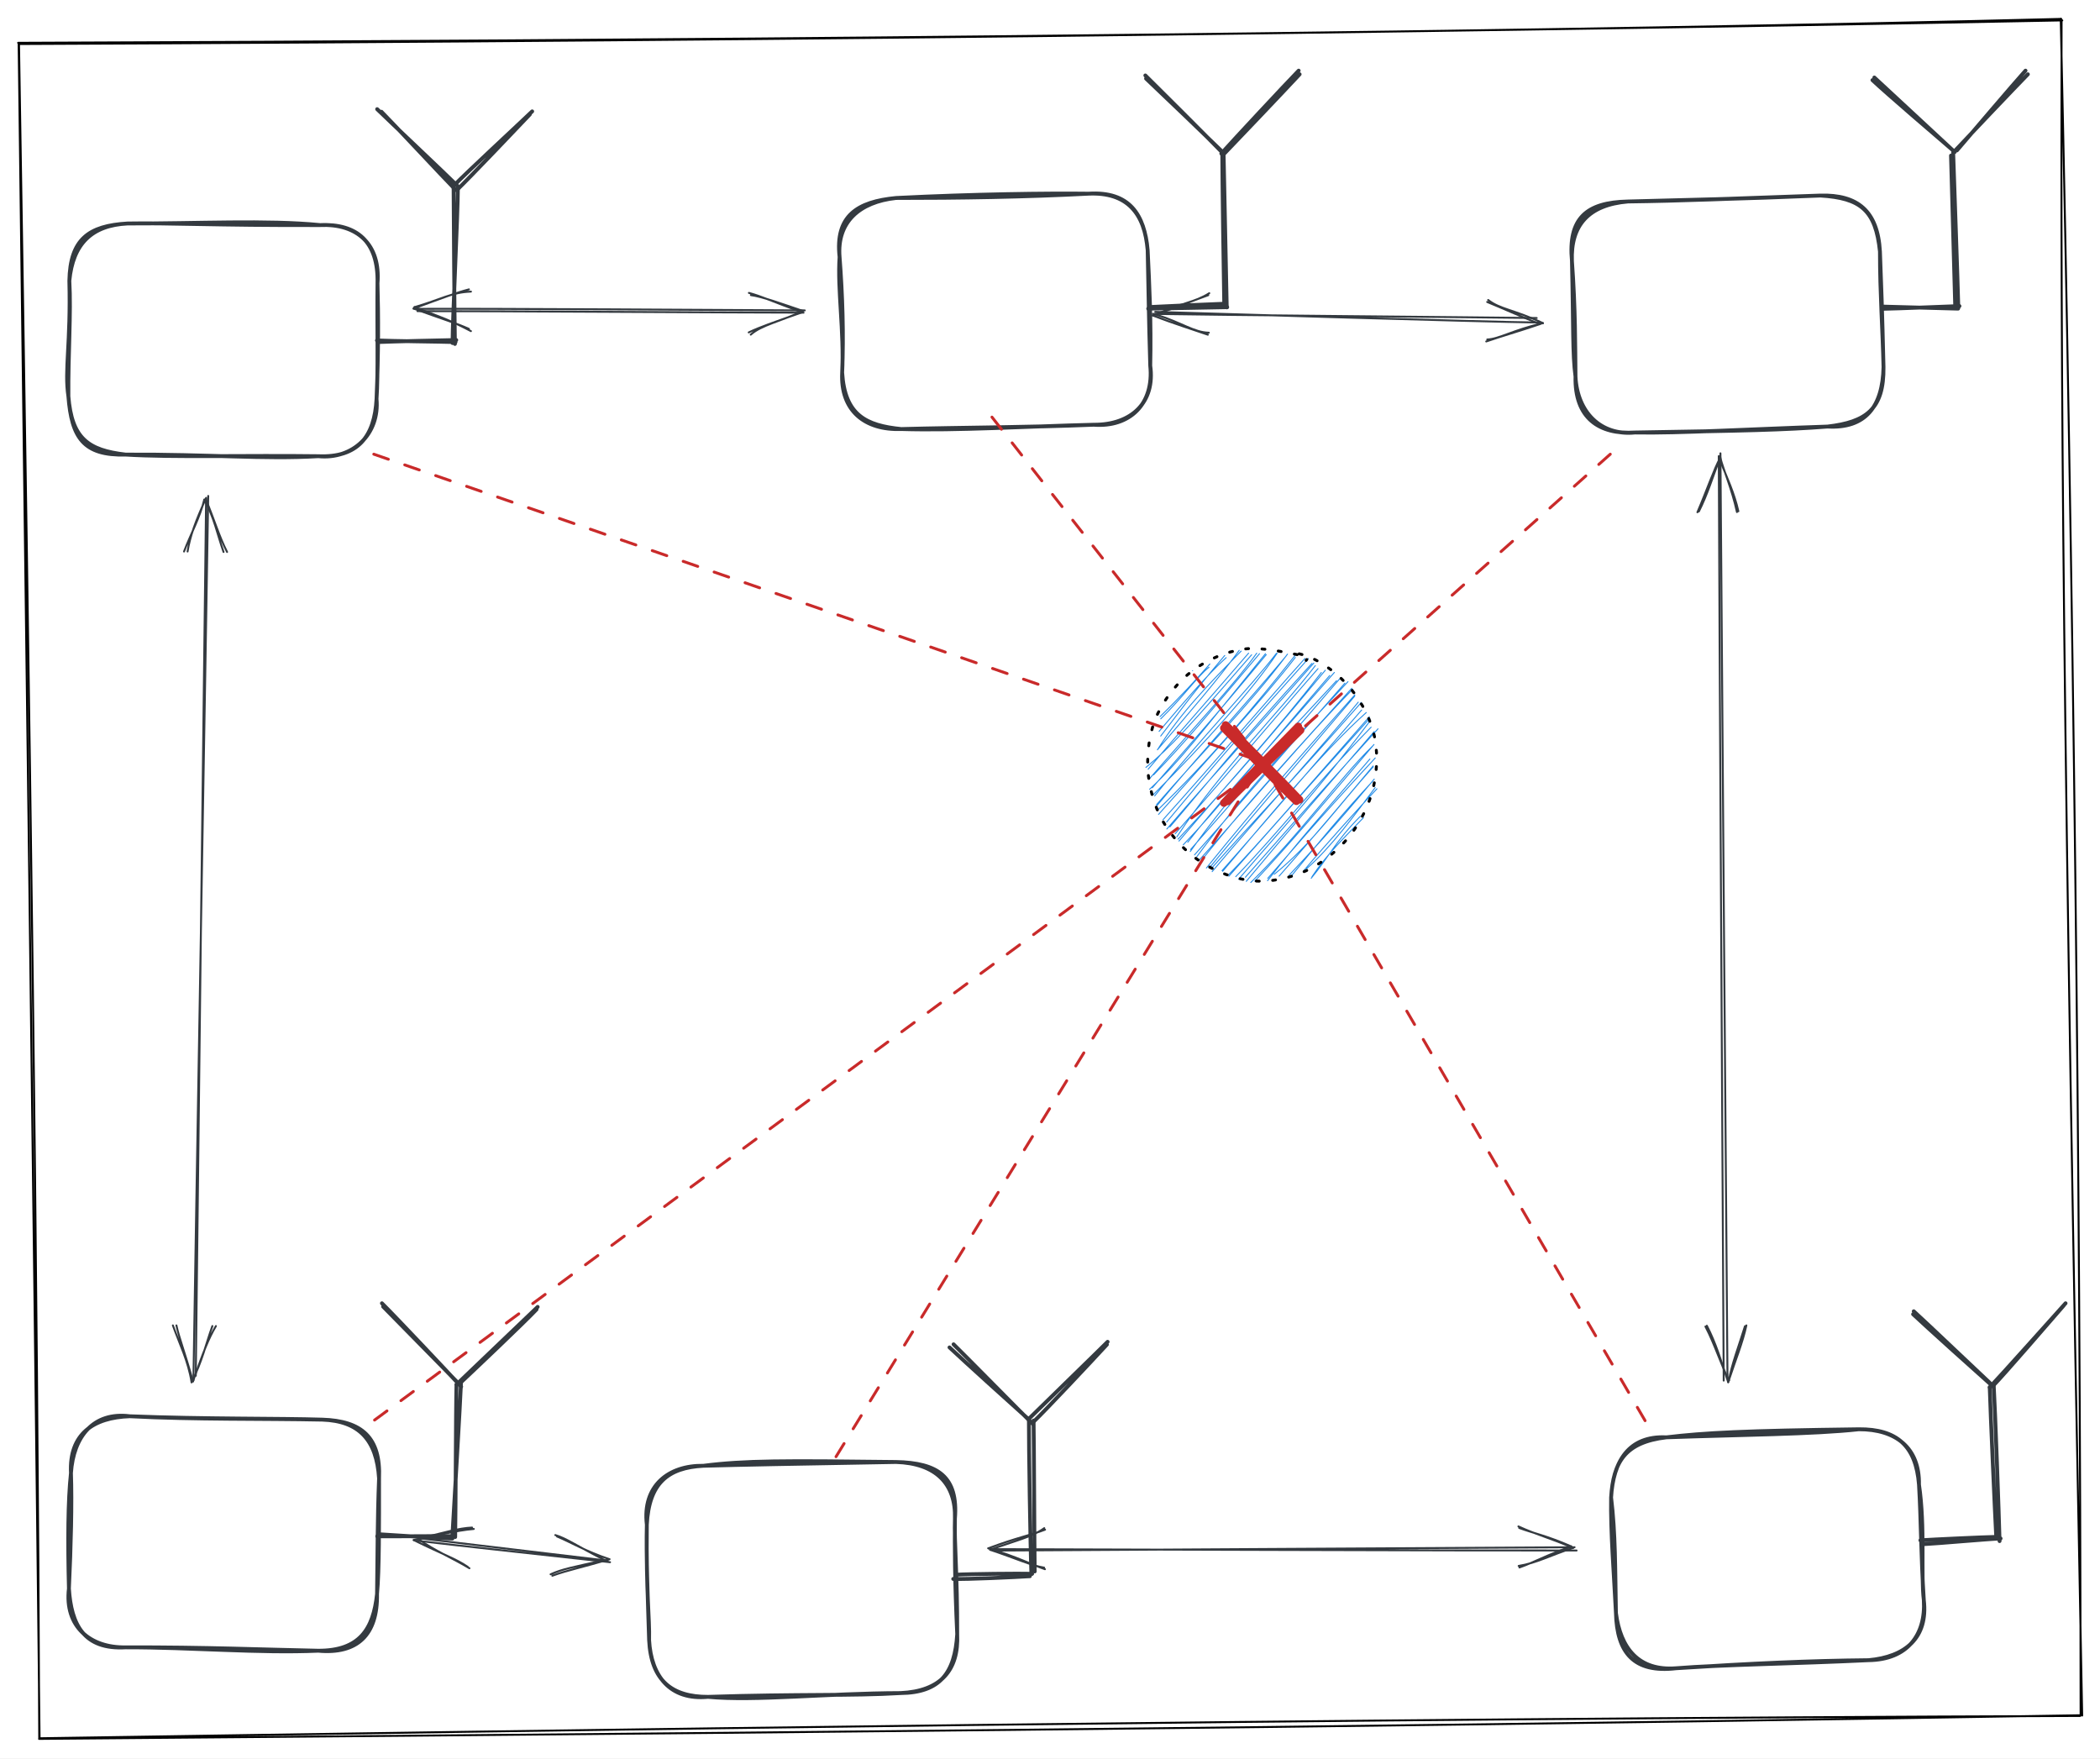
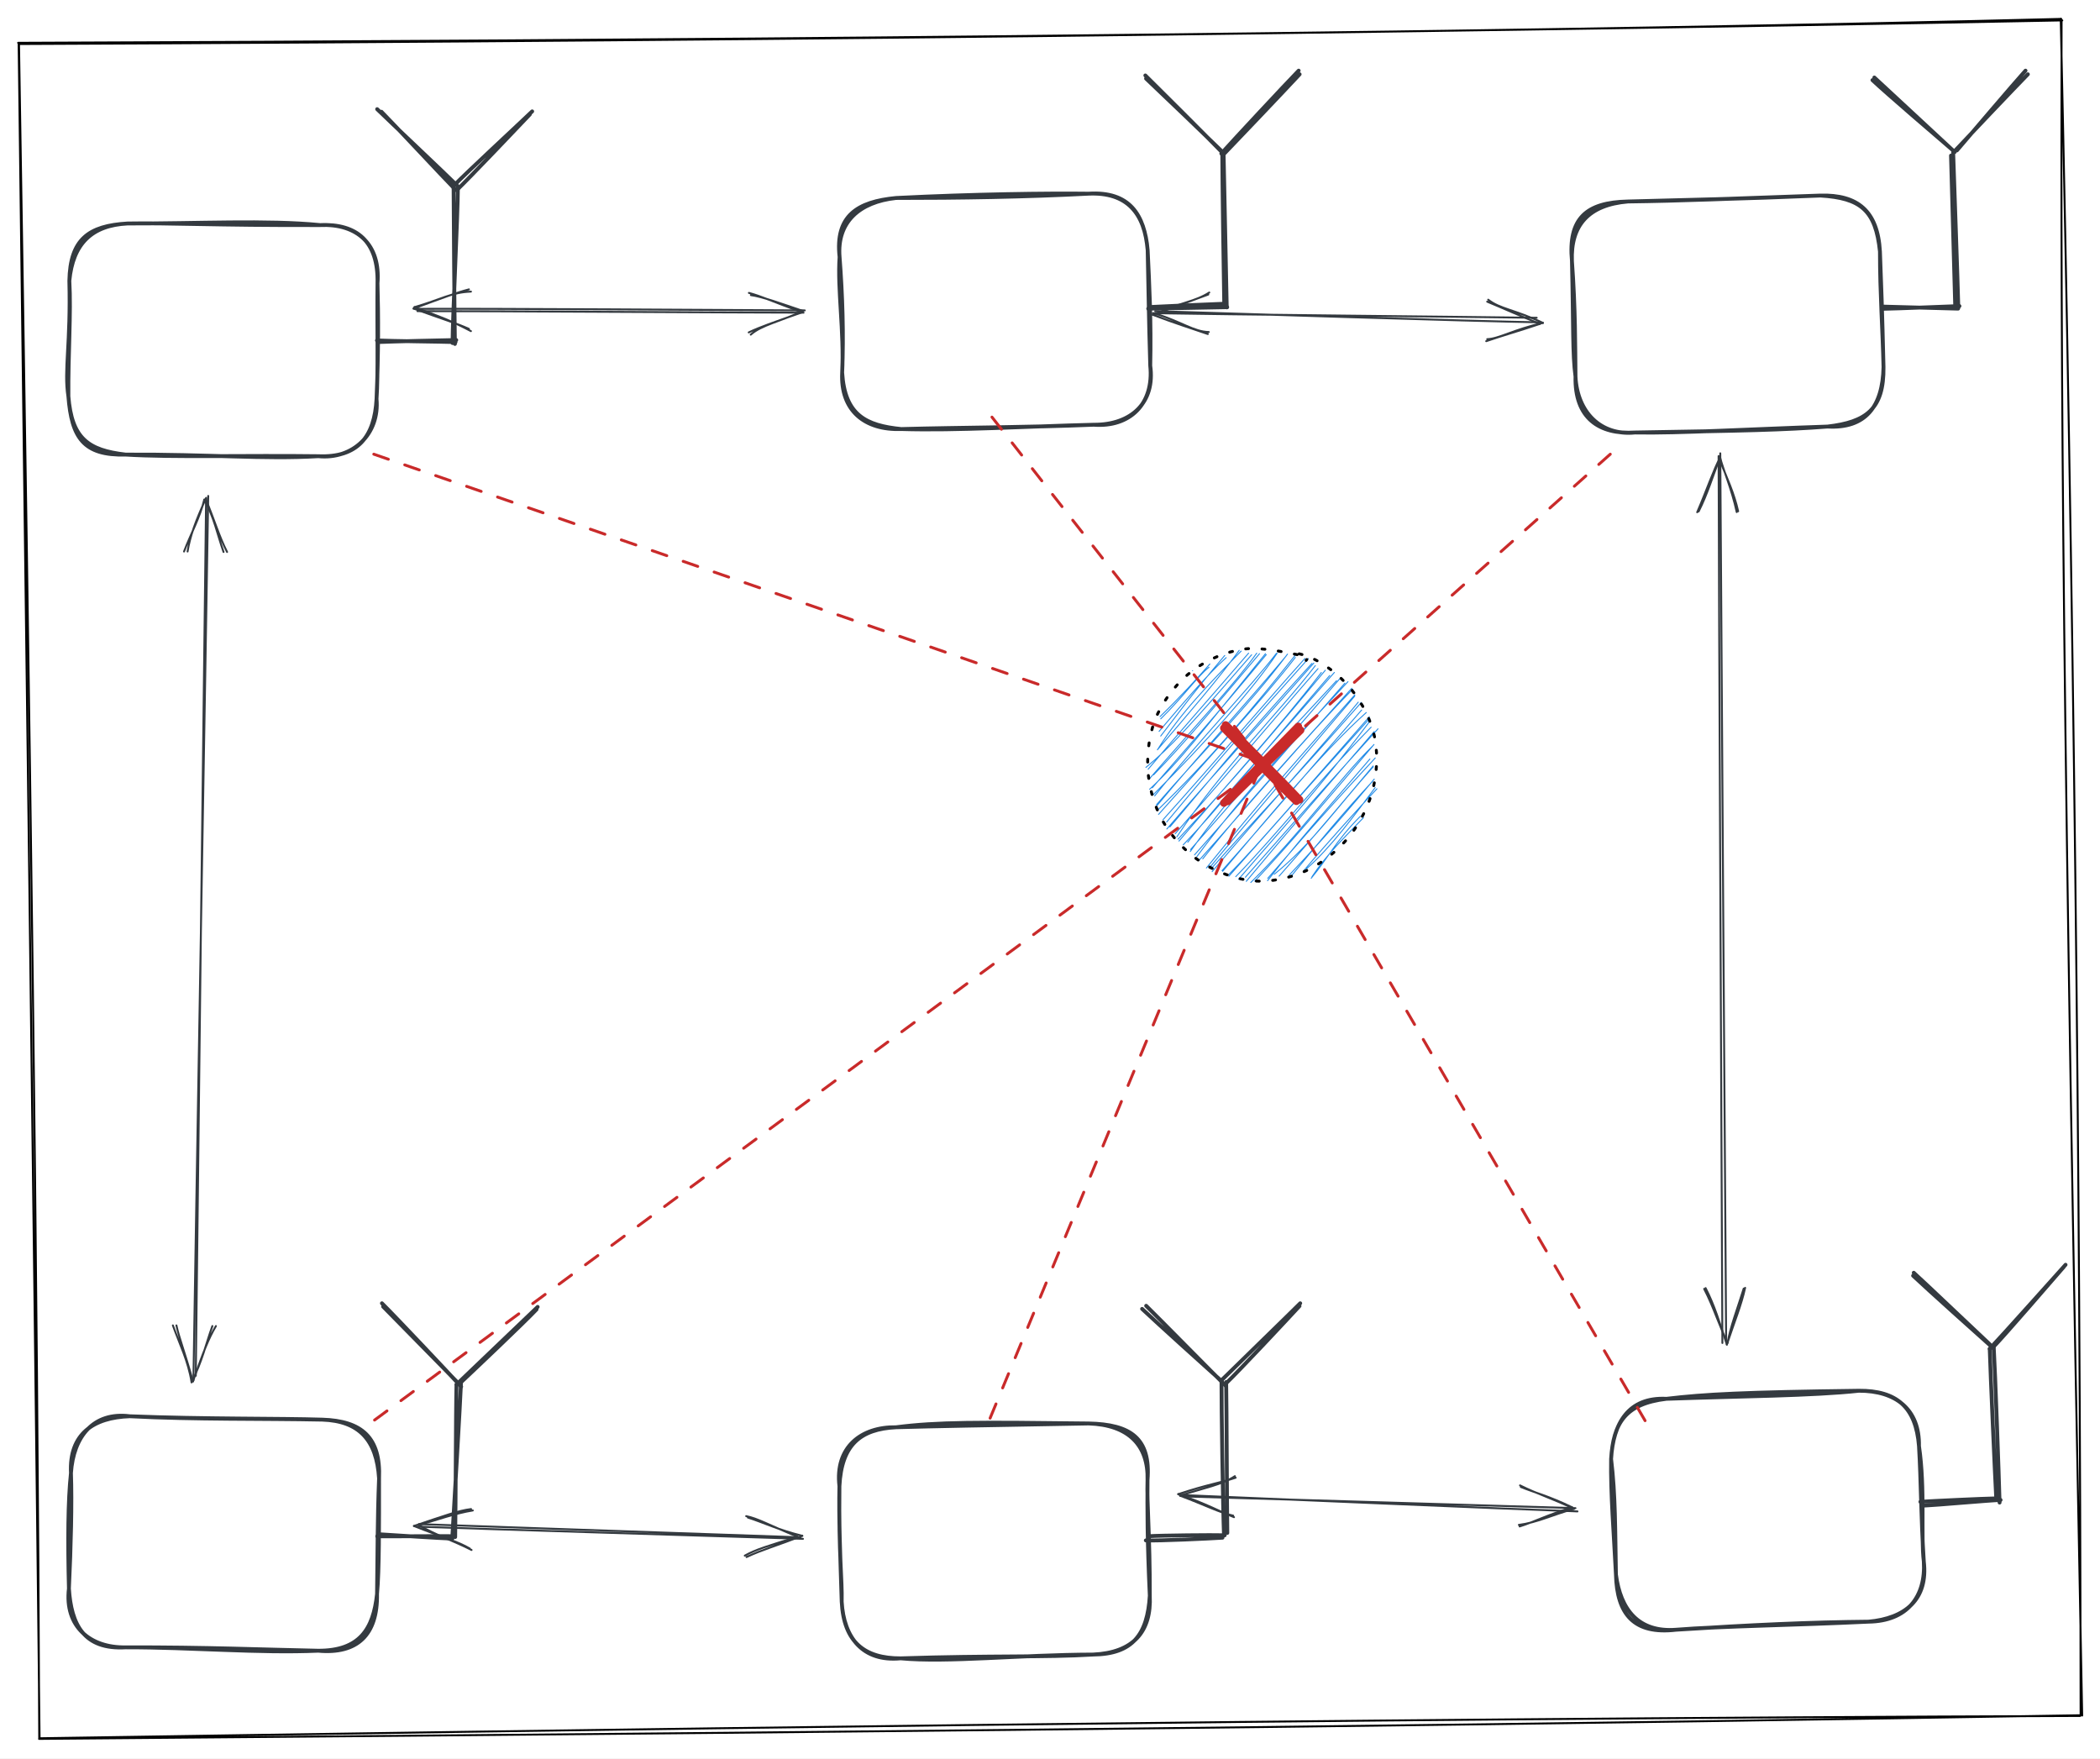
<svg xmlns="http://www.w3.org/2000/svg" version="1.1" viewBox="0 0 1090.364 912.968" width="1090.364" height="912.968">
  <defs>
    <style>
      @font-face {
        font-family: "Virgil";
        src: url("https://excalidraw.com/Virgil.woff2");
      }
      @font-face {
        font-family: "Cascadia";
        src: url("https://excalidraw.com/Cascadia.woff2");
      }
    </style>
  </defs>
  <rect x="0" y="0" width="1090.364" height="912.968" fill="#ffffff" />
  <g stroke-linecap="round" transform="translate(595.2598 336.6752) rotate(0 60 60)">
    <path d="M23.96 11.56 C23.96 11.56, 23.96 11.56, 23.96 11.56 M23.96 11.56 C23.96 11.56, 23.96 11.56, 23.96 11.56 M7.42 36.55 C18.73 25.55, 26.5 14.48, 32.47 9.77 M7.05 35.41 C17.38 25.4, 25.9 16.08, 32.92 8.08 M7.4 45.49 C15.61 35.13, 21.21 26.59, 40.66 3.65 M6.56 43.06 C18.58 29.01, 31.03 14.12, 41.4 4.78 M5.7 52.64 C17.88 33.17, 32.54 18.4, 49.18 1.38 M5.8 52.5 C21.99 33.74, 38.02 15.04, 48.16 0.98 M-0.28 61.77 C12.68 51.22, 22.87 39.83, 54.6 3.31 M0.88 62.72 C15.65 45.2, 32.51 26.26, 53.03 2.45 M3.73 65.64 C19.56 49.31, 32.44 33.81, 58.71 2.72 M1.47 67.75 C23.54 42.27, 45.64 18.72, 57.26 2.46 M1.64 73.12 C17.83 58.07, 27.78 44.5, 61.8 2.73 M3.04 72.36 C19.05 53.69, 34.65 36.59, 62.22 3.22 M4.27 76.58 C28.08 46.96, 54.63 19.36, 67.52 2.5 M3.65 75.83 C30.57 49.12, 55.59 20.8, 67.85 2.51 M5.2 81.15 C28.5 54.27, 52.97 29.99, 73.24 2.95 M5.27 81.84 C27.33 55.39, 51.4 29.11, 72.48 3.99 M5.73 84.01 C32.32 58.3, 56.19 30.19, 77.04 3.78 M6.28 86.17 C32.84 56.24, 59.79 27.26, 77.31 4.68 M10.51 90.13 C35.03 60.55, 57.3 35.11, 84.08 5.24 M8.59 88.95 C35.91 58.6, 62.85 26.75, 82.29 5.19 M10.6 93.73 C37.06 62.87, 65.93 31.6, 86.89 7.6 M12.18 92.68 C29.91 72.06, 47.29 49.93, 85.93 7.77 M15.77 97.85 C39.01 62.47, 68.36 34.07, 87.7 8.91 M14.91 96.21 C44.3 62.83, 73.6 27.99, 89.09 10.49 M16.87 100.02 C40.81 71.78, 66.99 43.35, 90.8 12.5 M16.38 99.03 C44.76 69.05, 70.42 38.32, 92.88 11.32 M21.45 100.6 C36.42 81.36, 53.23 63.19, 97.56 12.48 M19.11 101.95 C37.17 83.12, 52.53 63.62, 95.15 14.05 M22.75 105.44 C45.95 72.73, 72.01 45.54, 98.69 16.76 M22.92 104.4 C50.39 73.22, 77.99 41.88, 100.26 15.86 M26.11 108.18 C46.63 80.28, 72.15 51.97, 104.64 17.25 M24.96 107.19 C42.3 87.8, 59.49 67.59, 103.01 18.03 M29.23 109.26 C51.66 80.9, 79.66 50.7, 106.62 20.67 M27.35 109.97 C54.84 79.42, 82.11 46.67, 107.08 21.2 M32.52 114.13 C52.4 89.95, 72.7 66.53, 108.17 24.75 M31.14 113.99 C57.11 81.76, 83.5 51.78, 108.19 24.11 M33.46 114.53 C52.09 93.46, 72.47 72.38, 111.57 28.03 M34.11 115.88 C61.72 83.13, 91.54 50.75, 109.98 27.88 M39.57 115.72 C66.08 84.36, 92.41 52.7, 114.13 33.29 M39.24 115.36 C64 87.57, 88.74 58.19, 111.75 31.96 M42.78 118.27 C63.16 95.59, 82.18 73.73, 115.9 36.37 M42.61 117.55 C59.75 99.9, 76.12 80.42, 115.76 35.43 M46.37 118.5 C69.37 94.81, 87.98 70.15, 116.66 40.88 M47.8 119.88 C67.44 96.99, 88.72 74.11, 115.64 38.23 M51.37 118.79 C65.44 102.98, 79.73 86.31, 120.23 41.73 M51.83 120.92 C72.9 95.56, 95.36 69.72, 118.23 43.16 M54.18 121.52 C80.68 95.49, 100.51 67.12, 117.49 50.6 M56.25 120.83 C73.87 102.02, 91.95 80.76, 118.14 49.87 M62.88 120.6 C78.6 100.27, 92.31 85.13, 116.01 57.42 M62.97 119.37 C72.94 108.05, 85.54 92.71, 118.79 56.88 M66.34 117.27 C85.73 101.71, 99.02 82.35, 117.76 61.45 M68.88 118.22 C87.97 96.64, 105.68 75.37, 117.69 61.03 M75.13 118.26 C89.9 100.14, 102.48 85, 117.44 68.96 M74.2 117.6 C84.58 106.52, 95.81 94.65, 118.28 67.84 M83.18 114.34 C95.99 103.08, 108.28 86.3, 118.77 72.23 M81.69 115.37 C95.41 99.19, 110.45 82.68, 119.67 72.87 M85.54 119.33 C94.02 109.29, 98.14 100.06, 111.03 87.17 M85.95 118.53 C93.14 107.58, 102.2 98.71, 112.68 87.89" stroke="#228be6" stroke-width="0.5" fill="none" />
    <path d="M79.31 2.8 C88 4.63, 97.18 11.33, 103.6 18.09 C110.02 24.85, 115.45 34.39, 117.83 43.36 C120.21 52.32, 119.97 62.82, 117.88 71.87 C115.79 80.92, 111.13 90.38, 105.29 97.64 C99.45 104.9, 91.16 111.61, 82.84 115.45 C74.52 119.28, 64.5 121.46, 55.37 120.67 C46.24 119.88, 35.88 115.87, 28.07 110.71 C20.26 105.55, 13.08 97.73, 8.52 89.71 C3.96 81.69, 1.21 71.8, 0.72 62.59 C0.23 53.37, 1.7 42.93, 5.59 34.41 C9.48 25.89, 16.51 17.15, 24.04 11.47 C31.57 5.79, 41.37 1.61, 50.78 0.31 C60.18 -0.99, 75.12 2.68, 80.48 3.66 C85.84 4.64, 83.26 5.37, 82.92 6.2" stroke="#000000" stroke-width="1.5" fill="none" stroke-dasharray="1.5 7" />
  </g>
-   <g stroke-linecap="round" transform="translate(837.6995 744.1287) rotate(357.6027 80 60)">
+   <g stroke-linecap="round" transform="translate(837.6995 724.1287) rotate(357.6027 80 60)">
    <path d="M30 0 M30 0 C50.17 -1.54, 70.21 -1.73, 130 0 M30 0 C68.34 0.24, 106.57 1.61, 130 0 M130 0 C149.62 0.65, 159.29 9.79, 160 30 M130 0 C149.23 0.73, 161.19 11.02, 160 30 M160 30 C162.35 52.28, 158.92 76.87, 160 90 M160 30 C160.32 48.89, 159.47 65.96, 160 90 M160 90 C161.49 109.8, 149.03 119.12, 130 120 M160 90 C160.37 108.19, 150.09 120.59, 130 120 M130 120 C99.49 119.01, 69.4 119.12, 30 120 M130 120 C92.79 120.25, 53.33 119.1, 30 120 M30 120 C10.51 120.71, 1.58 108.43, 0 90 M30 120 C8.01 121.66, -0.36 110.74, 0 90 M0 90 C0.54 67.27, 1.5 48.63, 0 30 M0 90 C-0.17 69.4, -1.05 47.7, 0 30 M0 30 C1.85 11.51, 10.29 -1.81, 30 0 M0 30 C1.92 11.72, 8.3 1.65, 30 0" stroke="#343a40" stroke-width="2" fill="none" />
  </g>
  <g stroke-linecap="round">
-     <g transform="translate(997.6061 799.9313) rotate(357.6027 20.3509 -0.1332738)">
+     <g transform="translate(997.6061 779.9313) rotate(357.6027 20.3509 -0.1332738)">
      <path d="M-0.47 -1.06 C5.86 -1.21, 32.07 -1.35, 38.99 -1.18 M1.49 0.99 C8.09 0.97, 34.61 -0.31, 41.17 -0.26" stroke="#343a40" stroke-width="2" fill="none" />
    </g>
  </g>
  <g stroke-linecap="round">
-     <g transform="translate(1035.933 799.1497) rotate(357.6027 -0.1339822 -39.72742)">
+     <g transform="translate(1035.933 779.1497) rotate(357.6027 -0.1339822 -39.72742)">
      <path d="M-1.06 -1.01 C-1.21 -14.09, -1.35 -65.64, -1.18 -78.95 M0.58 1.07 C0.8 -12.29, 1.15 -67.01, 0.92 -80.52" stroke="#343a40" stroke-width="2" fill="none" />
    </g>
  </g>
  <g stroke-linecap="round">
-     <g transform="translate(1033.445 720.0057) rotate(357.6027 -19.34692 -19.60326)">
+     <g transform="translate(1033.445 700.0057) rotate(357.6027 -19.34692 -19.60326)">
      <path d="M-1.01 -1.18 C-7.43 -7.67, -32.31 -33.47, -38.95 -40.02 M0.66 0.82 C-5.78 -5.38, -32.84 -31.8, -39.35 -38.5" stroke="#343a40" stroke-width="2" fill="none" />
    </g>
  </g>
  <g stroke-linecap="round">
-     <g transform="translate(1033.398 718.3853) rotate(357.6027 19.39877 -19.90981)">
+     <g transform="translate(1033.398 698.3853) rotate(357.6027 19.39877 -19.90981)">
      <path d="M-1.18 1.05 C5.66 -5.59, 33.19 -33.93, 39.98 -40.87 M0.4 0.55 C7.18 -5.87, 32.66 -33.1, 39.01 -39.79" stroke="#343a40" stroke-width="2" fill="none" />
    </g>
  </g>
-   <g stroke-linecap="round" transform="translate(336.4244 760.0506) rotate(358.873 80 60)">
+   <g stroke-linecap="round" transform="translate(436.4244 740.0506) rotate(358.873 80 60)">
    <path d="M30 0 M30 0 C51.52 -2.32, 72.32 -1.84, 130 0 M30 0 C51.37 -0.16, 71.98 -0.14, 130 0 M130 0 C150.63 1.04, 160.89 11.93, 160 30 M130 0 C151.78 0.87, 162.17 8.25, 160 30 M160 30 C159.33 42.25, 160.7 58, 160 90 M160 30 C159.58 45.14, 159.24 61.41, 160 90 M160 90 C158.42 110.08, 150.51 120.23, 130 120 M160 90 C160.54 108.77, 150.76 119.48, 130 120 M130 120 C91.39 119.35, 54.46 122.77, 30 120 M130 120 C104.62 121.04, 77.74 119.39, 30 120 M30 120 C11.44 119.69, 0.64 111.18, 0 90 M30 120 C10.24 121.5, 0.69 108.65, 0 90 M0 90 C-0.26 65.87, -0.71 46.11, 0 30 M0 90 C0.53 77.98, -1.13 66.5, 0 30 M0 30 C1.5 8.52, 11.43 0.59, 30 0 M0 30 C-2 9.81, 11.77 -0.65, 30 0" stroke="#343a40" stroke-width="2" fill="none" />
  </g>
  <g stroke-linecap="round">
-     <g transform="translate(496.4095 818.1032) rotate(358.873 19.01372 0.2125882)">
+     <g transform="translate(596.4095 798.1032) rotate(358.873 19.01372 0.2125882)">
      <path d="M-0.02 -0.87 C6.76 -1.14, 33.03 -0.9, 39.52 -0.58 M-1.5 1.29 C5.19 1.69, 31.2 0.99, 38.33 0.66" stroke="#343a40" stroke-width="2" fill="none" />
    </g>
  </g>
  <g stroke-linecap="round">
-     <g transform="translate(535.5992 817.6901) rotate(358.873 0.4218905 -40.77552)">
+     <g transform="translate(635.5992 797.6901) rotate(358.873 0.4218905 -40.77552)">
      <path d="M-0.87 -0.48 C-1.14 -13.98, -0.9 -67.78, -0.58 -81.07 M0.88 -1.77 C0.92 -15.17, 1.83 -67.22, 1.83 -80.1" stroke="#343a40" stroke-width="2" fill="none" />
    </g>
  </g>
  <g stroke-linecap="round">
-     <g transform="translate(534.4504 738.0991) rotate(358.873 -19.80008 -19.38201)">
+     <g transform="translate(634.4504 718.0991) rotate(358.873 -19.80008 -19.38201)">
      <path d="M-0.48 -0.58 C-7.32 -6.92, -34.45 -32.43, -41.07 -38.93 M1.47 1.73 C-5.01 -4.85, -31.83 -33.25, -38.93 -40.5" stroke="#343a40" stroke-width="2" fill="none" />
    </g>
  </g>
  <g stroke-linecap="round">
-     <g transform="translate(534.4379 737.3116) rotate(358.873 20.24398 -19.6278)">
+     <g transform="translate(634.4379 717.3116) rotate(358.873 20.24398 -19.6278)">
      <path d="M-0.58 -1.07 C6.41 -7.7, 34.24 -33.67, 41.07 -40.23 M1.32 0.98 C8.32 -5.42, 34.26 -32.1, 40.68 -38.81" stroke="#343a40" stroke-width="2" fill="none" />
    </g>
  </g>
  <g stroke-linecap="round" transform="translate(817.0711 103.045) rotate(358.2338 80 60)">
    <path d="M30 0 M30 0 C57.81 0.51, 82.71 0.19, 130 0 M30 0 C59.46 0.13, 88.84 0.46, 130 0 M130 0 C150.76 1.89, 158.48 8.45, 160 30 M130 0 C149.17 0.09, 159.48 8.73, 160 30 M160 30 C159.32 52.23, 160.18 70.51, 160 90 M160 30 C160.14 45.61, 160.21 60.95, 160 90 M160 90 C158.93 110.66, 149.55 121.74, 130 120 M160 90 C159.61 111.87, 150.09 118.31, 130 120 M130 120 C90.54 120.08, 52.46 121.15, 30 120 M130 120 C107.68 121.04, 86.26 120.83, 30 120 M30 120 C11.3 120.6, -1.18 111.56, 0 90 M30 120 C12 121.28, 0.3 108.34, 0 90 M0 90 C0.3 74.41, 1.06 55.41, 0 30 M0 90 C-1.24 78.16, -0.21 64.01, 0 30 M0 30 C-0.16 11.54, 9.44 1.1, 30 0 M0 30 C-1.39 7.77, 8.3 -0.2, 30 0" stroke="#343a40" stroke-width="2" fill="none" />
  </g>
  <g stroke-linecap="round">
    <g transform="translate(977.0157 159.9545) rotate(358.2338 20.27744 -0.2528039)">
      <path d="M1.07 -0.23 C7.89 -0.12, 33.92 -0.4, 40.39 -0.42 M0.17 -1.4 C6.92 -1.03, 33.16 0.54, 39.64 0.89" stroke="#343a40" stroke-width="2" fill="none" />
    </g>
  </g>
  <g stroke-linecap="round">
    <g transform="translate(1015.786 159.3965) rotate(358.2338 -1.008802 -39.86992)">
      <path d="M-0.23 0.39 C-0.12 -13.14, -0.4 -66.79, -0.42 -80.13 M-1.81 -0.45 C-1.8 -13.28, -1.67 -65.11, -1.59 -78.66" stroke="#343a40" stroke-width="2" fill="none" />
    </g>
  </g>
  <g stroke-linecap="round">
    <g transform="translate(1013.929 80.02224) rotate(358.2338 -20.37737 -20.41152)">
      <path d="M0.39 -0.42 C-6.48 -7.12, -33.46 -33.91, -40.13 -40.4 M-0.87 -1.69 C-8 -8.2, -34.59 -32.46, -41.14 -39.07" stroke="#343a40" stroke-width="2" fill="none" />
    </g>
  </g>
  <g stroke-linecap="round">
    <g transform="translate(1013.897 78.79064) rotate(358.2338 19.58848 -20.83576)">
      <path d="M-0.42 -0.13 C6.22 -6.8, 32.76 -33.06, 39.6 -39.62 M1.56 -1.24 C8.02 -8.31, 32 -34.83, 38.44 -41.54" stroke="#343a40" stroke-width="2" fill="none" />
    </g>
  </g>
  <g stroke-linecap="round" transform="translate(436.5804 101.6586) rotate(358.7198 80 60)">
    <path d="M30 0 M30 0 C62.56 0.74, 97.5 0.99, 130 0 M30 0 C70.6 -1.14, 108.54 -0.74, 130 0 M130 0 C150.08 -0.45, 158.89 10.91, 160 30 M130 0 C151.48 -0.91, 158.77 11.71, 160 30 M160 30 C160.03 45.81, 159.79 65.29, 160 90 M160 30 C160.47 48.47, 161.01 67.23, 160 90 M160 90 C161.62 110.08, 148.53 121.83, 130 120 M160 90 C162.25 109.02, 149.61 120.58, 130 120 M130 120 C94.71 120.66, 62.58 119.86, 30 120 M130 120 C94.38 120.06, 58.94 121.52, 30 120 M30 120 C11.11 120.26, -1.44 109.81, 0 90 M30 120 C11.7 117.76, 0.86 112.13, 0 90 M0 90 C1.58 68.98, -1.56 46.4, 0 30 M0 90 C1.29 69.94, 1.07 49.85, 0 30 M0 30 C-1.94 8.52, 9.82 1.47, 30 0 M0 30 C-1.08 11.93, 10.84 1.64, 30 0" stroke="#343a40" stroke-width="2" fill="none" />
  </g>
  <g stroke-linecap="round">
    <g transform="translate(596.5467 159.4221) rotate(358.7198 20.11143 -0.3879795)">
      <path d="M-0.4 0.38 C6.44 0.49, 33.7 0.44, 40.62 0.53 M1.59 -0.47 C8.37 -0.7, 33.43 -1.23, 40 -1.31" stroke="#343a40" stroke-width="2" fill="none" />
    </g>
  </g>
  <g stroke-linecap="round">
    <g transform="translate(635.6598 158.9915) rotate(358.7198 -0.1737181 -39.86618)">
      <path d="M0.38 0.62 C0.49 -12.45, 0.44 -65.48, 0.53 -78.84 M-0.88 -0.1 C-0.87 -13.44, -0.39 -66.76, -0.13 -80.36" stroke="#343a40" stroke-width="2" fill="none" />
    </g>
  </g>
  <g stroke-linecap="round">
    <g transform="translate(634.3192 79.43336) rotate(358.7198 -19.27892 -20.08588)">
      <path d="M0.62 0.53 C-5.78 -6.04, -32.15 -32.5, -38.84 -39.07 M-0.51 -0.23 C-6.94 -7.16, -32.59 -33.97, -39.18 -40.71" stroke="#343a40" stroke-width="2" fill="none" />
    </g>
  </g>
  <g stroke-linecap="round">
    <g transform="translate(634.3082 78.55265) rotate(358.7198 20.14184 -20.1348)">
      <path d="M0.53 1.16 C7.29 -5.54, 34.16 -32.53, 40.93 -39.54 M-0.65 0.72 C6 -6.39, 33.54 -34.63, 40.47 -41.43" stroke="#343a40" stroke-width="2" fill="none" />
    </g>
  </g>
  <g stroke-linecap="round" transform="translate(35.75634 116.447) rotate(0.4767686 80 60)">
    <path d="M30 0 M30 0 C66.74 -0.21, 102.26 -2.49, 130 0 M30 0 C52.03 -0.59, 74.97 0.6, 130 0 M130 0 C149.21 -1.07, 161.49 9.8, 160 30 M130 0 C148.88 -1.01, 160.37 8.19, 160 30 M160 30 C160.62 47.17, 160.81 66.02, 160 90 M160 30 C159.94 52.48, 160.81 77.4, 160 90 M160 90 C159.15 109.66, 150.51 120.71, 130 120 M160 90 C161.82 108.2, 148.01 121.66, 130 120 M130 120 C101.75 121.9, 73.69 119.42, 30 120 M130 120 C92.32 119.83, 54.29 121.29, 30 120 M30 120 C8.05 120.75, 1.85 111.51, 0 90 M30 120 C10.33 117.92, 1.92 111.72, 0 90 M0 90 C-2.17 76.26, 1.11 62.29, 0 30 M0 90 C-0.38 68.6, 1.1 46.91, 0 30 M0 30 C1.67 10.73, 11.42 1.07, 30 0 M0 30 C0.24 8.41, 9.7 1.35, 30 0" stroke="#343a40" stroke-width="2" fill="none" />
  </g>
  <g stroke-linecap="round">
    <g transform="translate(195.7548 177.2837) rotate(0.4767686 20.54486 -0.2285078)">
      <path d="M0.93 0.46 C7.7 0.11, 34.77 -0.76, 41.13 -0.91 M-0.04 -0.35 C6.62 -0.06, 33.86 -0.02, 40.78 0.15" stroke="#343a40" stroke-width="2" fill="none" />
    </g>
  </g>
  <g stroke-linecap="round">
    <g transform="translate(236.0842 177.4486) rotate(0.4767686 0.2044889 -39.89881)">
      <path d="M0.46 1.13 C0.11 -12.51, -0.76 -67.42, -0.91 -80.93 M-0.77 0.68 C-0.84 -12.92, 1.43 -66.66, 1.32 -79.88" stroke="#343a40" stroke-width="2" fill="none" />
    </g>
  </g>
  <g stroke-linecap="round">
    <g transform="translate(236.5817 97.28342) rotate(0.4767686 -19.89881 -19.60523)">
      <path d="M1.13 -0.91 C-5.85 -7.73, -34.08 -33.87, -40.93 -40.43 M0.27 1.22 C-6.42 -5.46, -31.88 -32.4, -38.7 -39.12" stroke="#343a40" stroke-width="2" fill="none" />
    </g>
  </g>
  <g stroke-linecap="round">
    <g transform="translate(236.5784 97.60981) rotate(0.4767686 19.32699 -19.37635)">
      <path d="M-0.91 -0.93 C5.61 -7.78, 32.79 -33.33, 39.57 -39.95 M0.81 1.2 C7.09 -4.93, 32.05 -31.57, 38.39 -38.39" stroke="#343a40" stroke-width="2" fill="none" />
    </g>
  </g>
  <g stroke-linecap="round" transform="translate(36.30157 736.2002) rotate(1.006617 80 60)">
    <path d="M30 0 M30 0 C68.7 0.86, 108.4 -0.33, 130 0 M30 0 C64.03 1.14, 99.03 -0.09, 130 0 M130 0 C149.12 0.32, 158.42 10.08, 160 30 M130 0 C150.59 0.27, 160.54 8.77, 160 30 M160 30 C159.52 51.61, 159.94 68.5, 160 90 M160 30 C160.42 53.73, 160.94 77.74, 160 90 M160 90 C158.43 108.27, 151.44 119.69, 130 120 M160 90 C160.74 111.36, 150.24 121.5, 130 120 M130 120 C98.73 121.89, 64.24 119.34, 30 120 M130 120 C101.31 119.95, 72.62 119.17, 30 120 M30 120 C8.19 121.67, 1.5 108.52, 0 90 M30 120 C11.65 120.68, -2 109.81, 0 90 M0 90 C-1.04 65.44, -1.31 44.57, 0 30 M0 90 C0.65 68.32, 0.82 45.31, 0 30 M0 30 C-1.38 9.74, 11.17 0.95, 30 0 M0 30 C0.93 11.13, 11.04 -2.06, 30 0" stroke="#343a40" stroke-width="2" fill="none" />
  </g>
  <g stroke-linecap="round">
    <g transform="translate(196.2901 797.9508) rotate(1.006617 19.64756 -0.2220958)">
      <path d="M-0.43 0.05 C6.34 0.09, 32.9 -0.78, 39.73 -0.66 M1.54 -0.97 C8.21 -0.7, 32.22 0.56, 38.64 0.53" stroke="#343a40" stroke-width="2" fill="none" />
    </g>
  </g>
  <g stroke-linecap="round">
    <g transform="translate(236.9994 798.3174) rotate(1.006617 0.1584015 -40.779)">
      <path d="M0.05 -0.27 C0.09 -13.44, -0.78 -66.08, -0.66 -79.45 M-1.38 -1.46 C-0.86 -14.95, 1.4 -68.3, 1.7 -81.29" stroke="#343a40" stroke-width="2" fill="none" />
    </g>
  </g>
  <g stroke-linecap="round">
    <g transform="translate(238.037 717.9871) rotate(1.006617 -19.16243 -19.67216)">
      <path d="M-0.27 -0.66 C-6.77 -7.21, -32.75 -32.57, -39.45 -39.23 M1.79 1.6 C-4.79 -5.29, -32.9 -34.07, -40.11 -40.95" stroke="#343a40" stroke-width="2" fill="none" />
    </g>
  </g>
  <g stroke-linecap="round">
    <g transform="translate(238.0361 718.6761) rotate(1.006617 20.05372 -19.96375)">
      <path d="M-0.66 0.55 C6.12 -6.15, 34.1 -33.87, 40.77 -40.48 M1.19 -0.21 C7.88 -6.72, 34.05 -32.39, 40.23 -39.19" stroke="#343a40" stroke-width="2" fill="none" />
    </g>
  </g>
  <g stroke-linecap="round">
    <g transform="translate(318.321 60.07159) rotate(89.32596 -1.623882 101.2779)">
      <path d="M0.55 0.77 C0.16 34.42, -2.3 167.73, -2.6 201.23 M-0.62 0.13 C-1.19 33.98, -3.65 168.61, -3.8 202.43" stroke="#343a40" stroke-width="1" fill="none" />
    </g>
    <g transform="translate(318.321 60.07159) rotate(89.32596 -1.623882 101.2779)">
      <path d="M11.64 28.33 C6.72 22.79, 4.86 12.47, -0.33 1.09 M10.47 29.36 C7.64 23.21, 5.78 17.48, 0.38 1.58" stroke="#343a40" stroke-width="1" fill="none" />
    </g>
    <g transform="translate(318.321 60.07159) rotate(89.32596 -1.623882 101.2779)">
      <path d="M-8.88 28 C-8.11 22.46, -4.27 12.22, -0.33 1.09 M-10.05 29.03 C-8.34 22.9, -5.67 17.24, 0.38 1.58" stroke="#343a40" stroke-width="1" fill="none" />
    </g>
    <g transform="translate(318.321 60.07159) rotate(89.32596 -1.623882 101.2779)">
      <path d="M-12.42 173.32 C-12.18 183.41, -8.57 188.8, -4.68 202.75 M-13.59 174.34 C-12.04 180.68, -9.54 187.48, -3.97 203.24" stroke="#343a40" stroke-width="1" fill="none" />
    </g>
    <g transform="translate(318.321 60.07159) rotate(89.32596 -1.623882 101.2779)">
      <path d="M8.1 173.57 C2.65 183.69, 0.57 189.01, -4.68 202.75 M6.93 174.6 C3.94 180.93, 1.9 187.67, -3.97 203.24" stroke="#343a40" stroke-width="1" fill="none" />
    </g>
  </g>
  <g stroke-linecap="round">
-     <g transform="translate(695.3726 265.6682) rotate(89.32596 3.670986 -100.9656)">
-       <path d="M0.77 -0.48 C1.76 -33.87, 4.42 -166.33, 5.25 -199.8 M-0.28 -1.77 C1.16 -35.54, 6.76 -168.37, 7.63 -201.46" stroke="#343a40" stroke-width="1" fill="none" />
-     </g>
-     <g transform="translate(695.3726 265.6682) rotate(89.32596 3.670986 -100.9656)">
-       <path d="M-9.64 -29.96 C-4.88 -22.2, -4.98 -15.93, 1.09 -2.05 M-8.62 -29.42 C-5.52 -20.49, -2.06 -11.8, 1.58 -0.44" stroke="#343a40" stroke-width="1" fill="none" />
-     </g>
-     <g transform="translate(695.3726 265.6682) rotate(89.32596 3.670986 -100.9656)">
-       <path d="M10.87 -29.5 C10.61 -21.72, 5.49 -15.56, 1.09 -2.05 M11.9 -28.96 C8.75 -20.15, 5.98 -11.59, 1.58 -0.44" stroke="#343a40" stroke-width="1" fill="none" />
-     </g>
-     <g transform="translate(695.3726 265.6682) rotate(89.32596 3.670986 -100.9656)">
-       <path d="M16.09 -173.99 C15.97 -180.05, 11.25 -187.71, 7.95 -203.03 M17.11 -173.45 C14.33 -181.81, 12.05 -190.43, 8.44 -201.42" stroke="#343a40" stroke-width="1" fill="none" />
-     </g>
-     <g transform="translate(695.3726 265.6682) rotate(89.32596 3.670986 -100.9656)">
-       <path d="M-4.42 -174.71 C0.49 -180.73, 0.78 -188.21, 7.95 -203.03 M-3.39 -174.18 C0.05 -182.34, 4.01 -190.74, 8.44 -201.42" stroke="#343a40" stroke-width="1" fill="none" />
+     <g transform="translate(695.2352 265.4183) rotate(89.32596 3.80228 -100.9665)">
+       <path d="M0.77 -0.48 C1.8 -33.87, 4.64 -166.34, 5.51 -199.8 M-0.28 -1.77 C1.2 -35.54, 6.97 -168.37, 7.89 -201.46" stroke="#343a40" stroke-width="1" fill="none" />
+     </g>
+     <g transform="translate(695.2352 265.4183) rotate(89.32596 3.80228 -100.9665)">
+       <path d="M-9.61 -29.97 C-4.85 -22.21, -4.97 -15.93, 1.09 -2.05 M-8.58 -29.44 C-5.5 -20.5, -2.05 -11.8, 1.58 -0.44" stroke="#343a40" stroke-width="1" fill="none" />
+     </g>
+     <g transform="translate(695.2352 265.4183) rotate(89.32596 3.80228 -100.9665)">
+       <path d="M10.91 -29.48 C10.64 -21.71, 5.51 -15.55, 1.09 -2.05 M11.93 -28.95 C8.78 -20.14, 6 -11.59, 1.58 -0.44" stroke="#343a40" stroke-width="1" fill="none" />
+     </g>
+     <g transform="translate(695.2352 265.4183) rotate(89.32596 3.80228 -100.9665)">
+       <path d="M16.31 -173.98 C16.21 -180.04, 11.49 -187.7, 8.21 -203.04 M17.34 -173.44 C14.56 -181.8, 12.3 -190.43, 8.7 -201.42" stroke="#343a40" stroke-width="1" fill="none" />
+     </g>
+     <g transform="translate(695.2352 265.4183) rotate(89.32596 3.80228 -100.9665)">
+       <path d="M-4.19 -174.73 C0.72 -180.74, 1.03 -188.22, 8.21 -203.04 M-3.17 -174.2 C0.29 -182.35, 4.26 -190.75, 8.7 -201.42" stroke="#343a40" stroke-width="1" fill="none" />
    </g>
  </g>
  <g stroke-linecap="round">
    <g transform="translate(-125.1884 481.798) rotate(89.32596 229.4582 5.314759)">
      <path d="M0.89 -0.12 C77.07 1.75, 380.53 8.88, 456.61 10.6 M-0.1 -1.23 C76.53 0.86, 382.88 9.82, 459.01 11.86" stroke="#343a40" stroke-width="1" fill="none" />
    </g>
    <g transform="translate(-125.1884 481.798) rotate(89.32596 229.4582 5.314759)">
      <path d="M29.11 -10.68 C20.98 -6.68, 12.89 -4.43, 1.4 0.11 M29.09 -8.84 C19.9 -5.71, 10.92 -4.15, 1.81 0.86" stroke="#343a40" stroke-width="1" fill="none" />
    </g>
    <g transform="translate(-125.1884 481.798) rotate(89.32596 229.4582 5.314759)">
      <path d="M28.63 9.83 C20.74 8.49, 12.76 5.4, 1.4 0.11 M28.61 11.67 C19.68 8.17, 10.86 3.1, 1.81 0.86" stroke="#343a40" stroke-width="1" fill="none" />
    </g>
    <g transform="translate(-125.1884 481.798) rotate(89.32596 229.4582 5.314759)">
      <path d="M430.34 20.35 C437.13 18.97, 443.84 16.26, 459.52 12.1 M430.32 22.19 C439.63 18.98, 449.05 14.38, 459.93 12.84" stroke="#343a40" stroke-width="1" fill="none" />
    </g>
    <g transform="translate(-125.1884 481.798) rotate(89.32596 229.4582 5.314759)">
      <path d="M430.92 -0.16 C437.45 3.8, 444.01 6.44, 459.52 12.1 M430.9 1.68 C439.91 5.1, 449.14 7.13, 459.93 12.84" stroke="#343a40" stroke-width="1" fill="none" />
    </g>
  </g>
  <g stroke-linecap="round">
-     <g transform="translate(668.1426 653.8177) rotate(89.32596 -1.388684 150.8589)">
-       <path d="M-0.95 0.05 C-1.32 50.2, -2.44 251.04, -2.75 301.08 M0.76 -0.97 C0.3 49.37, -2.84 252.32, -3.53 302.69" stroke="#343a40" stroke-width="1" fill="none" />
-     </g>
-     <g transform="translate(668.1426 653.8177) rotate(89.32596 -1.388684 150.8589)">
-       <path d="M9.22 28.81 C6.75 21.46, 2.87 14.42, -1.4 1.78 M8.41 29.21 C7.04 19.89, 3.04 12.57, -0.59 0.84" stroke="#343a40" stroke-width="1" fill="none" />
-     </g>
-     <g transform="translate(668.1426 653.8177) rotate(89.32596 -1.388684 150.8589)">
-       <path d="M-11.3 28.69 C-8.52 21.53, -7.15 14.52, -1.4 1.78 M-12.11 29.09 C-7.68 19.79, -5.87 12.51, -0.59 0.84" stroke="#343a40" stroke-width="1" fill="none" />
-     </g>
-     <g transform="translate(668.1426 653.8177) rotate(89.32596 -1.388684 150.8589)">
-       <path d="M-13.3 274.86 C-10.58 282.15, -9.36 289.6, -3.99 304.43 M-14.11 275.27 C-9.39 281.94, -7.75 290.64, -3.18 303.48" stroke="#343a40" stroke-width="1" fill="none" />
-     </g>
-     <g transform="translate(668.1426 653.8177) rotate(89.32596 -1.388684 150.8589)">
-       <path d="M7.22 275.16 C4.68 282.21, 0.65 289.58, -3.99 304.43 M6.4 275.57 C5.32 282.16, 1.16 290.77, -3.18 303.48" stroke="#343a40" stroke-width="1" fill="none" />
-     </g>
-   </g>
-   <g stroke-linecap="round">
-     <g transform="translate(654.7969 474.684) rotate(89.32596 239.3361 1.4055)">
-       <path d="M0.05 0.31 C80.03 1.03, 400.19 2.86, 480.06 3.39 M-1.39 -0.58 C78.43 -0.15, 399.26 1.09, 479.18 1.41" stroke="#343a40" stroke-width="1" fill="none" />
-     </g>
-     <g transform="translate(654.7969 474.684) rotate(89.32596 239.3361 1.4055)">
-       <path d="M28.82 -9.54 C19.76 -7.64, 11.02 -3.84, 1.78 -0.04 M29.22 -8.79 C17.11 -6.3, 7.02 -1.94, 0.84 -0.48" stroke="#343a40" stroke-width="1" fill="none" />
-     </g>
-     <g transform="translate(654.7969 474.684) rotate(89.32596 239.3361 1.4055)">
-       <path d="M28.68 10.98 C19.83 6.39, 11.14 3.7, 1.78 -0.04 M29.08 11.73 C17.02 6.39, 6.98 2.94, 0.84 -0.48" stroke="#343a40" stroke-width="1" fill="none" />
-     </g>
-     <g transform="translate(654.7969 474.684) rotate(89.32596 239.3361 1.4055)">
-       <path d="M451.46 11.8 C460.42 7.28, 469.54 4.68, 480.92 1.07 M451.87 12.54 C461.29 7.73, 472.73 4.39, 479.97 0.63" stroke="#343a40" stroke-width="1" fill="none" />
-     </g>
-     <g transform="translate(654.7969 474.684) rotate(89.32596 239.3361 1.4055)">
-       <path d="M451.54 -8.72 C460.32 -6.76, 469.41 -2.87, 480.92 1.07 M451.95 -7.98 C461.34 -4.97, 472.75 -0.49, 479.97 0.63" stroke="#343a40" stroke-width="1" fill="none" />
-     </g>
-   </g>
-   <g stroke-linecap="round">
-     <g transform="translate(260.7549 854.8387) rotate(89.32596 5.830865 -49.95717)">
-       <path d="M0.31 0.14 C2.57 -16.54, 10.58 -83.42, 12.65 -100.05 M-0.99 -0.83 C1.22 -17.37, 9.65 -82.57, 11.85 -98.85" stroke="#343a40" stroke-width="1" fill="none" />
-     </g>
-     <g transform="translate(260.7549 854.8387) rotate(89.32596 5.830865 -49.95717)">
-       <path d="M-6.18 -28.63 C-5.99 -21.99, -3.89 -14.45, -0.04 1.76 M-5.44 -29.52 C-4.76 -20.02, -2.19 -10.6, -0.48 -0.73" stroke="#343a40" stroke-width="1" fill="none" />
-     </g>
-     <g transform="translate(260.7549 854.8387) rotate(89.32596 5.830865 -49.95717)">
-       <path d="M14.18 -26.11 C9.87 -19.98, 7.47 -12.99, -0.04 1.76 M14.93 -27.01 C9.44 -18.08, 5.82 -9.43, -0.48 -0.73" stroke="#343a40" stroke-width="1" fill="none" />
-     </g>
-     <g transform="translate(260.7549 854.8387) rotate(89.32596 5.830865 -49.95717)">
-       <path d="M18.57 -69.1 C15.83 -75.36, 15.01 -80.76, 11.51 -97.23 M19.32 -69.99 C16.42 -78.15, 14.97 -86.51, 11.07 -99.72" stroke="#343a40" stroke-width="1" fill="none" />
-     </g>
-     <g transform="translate(260.7549 854.8387) rotate(89.32596 5.830865 -49.95717)">
-       <path d="M-1.77 -71.78 C-0.02 -77.5, 3.66 -82.31, 11.51 -97.23 M-1.03 -72.67 C2.23 -80.2, 6.97 -87.75, 11.07 -99.72" stroke="#343a40" stroke-width="1" fill="none" />
+     <g transform="translate(720.9949 678.7283) rotate(89.32596 -4.713285 101.7484)">
+       <path d="M-0.95 0.05 C-2.42 33.83, -7.98 169.19, -9.4 202.86 M0.76 -0.97 C-0.81 33, -8.38 170.46, -10.18 204.47" stroke="#343a40" stroke-width="1" fill="none" />
+     </g>
+     <g transform="translate(720.9949 678.7283) rotate(89.32596 -4.713285 101.7484)">
+       <path d="M8.21 29.15 C5.99 21.72, 2.37 14.59, -1.4 1.78 M7.4 29.55 C6.31 20.13, 2.59 12.72, -0.59 0.84" stroke="#343a40" stroke-width="1" fill="none" />
+     </g>
+     <g transform="translate(720.9949 678.7283) rotate(89.32596 -4.713285 101.7484)">
+       <path d="M-12.29 28.3 C-9.26 21.24, -7.64 14.34, -1.4 1.78 M-13.11 28.7 C-8.39 19.51, -6.3 12.34, -0.59 0.84" stroke="#343a40" stroke-width="1" fill="none" />
+     </g>
+     <g transform="translate(720.9949 678.7283) rotate(89.32596 -4.713285 101.7484)">
+       <path d="M-18.83 176.28 C-16.4 183.65, -15.46 191.19, -10.64 206.21 M-19.64 176.68 C-15.23 183.46, -13.91 192.26, -9.83 205.26" stroke="#343a40" stroke-width="1" fill="none" />
+     </g>
+     <g transform="translate(720.9949 678.7283) rotate(89.32596 -4.713285 101.7484)">
+       <path d="M1.66 177.38 C-1.15 184.31, -5.46 191.57, -10.64 206.21 M0.85 177.79 C-0.54 184.26, -5.02 192.74, -9.83 205.26" stroke="#343a40" stroke-width="1" fill="none" />
+     </g>
+   </g>
+   <g stroke-linecap="round">
+     <g transform="translate(664.1799 464.7351) rotate(89.32596 229.5682 1.59197)">
+       <path d="M0.05 0.31 C76.77 1.09, 383.91 3.17, 460.52 3.76 M-1.39 -0.58 C75.17 -0.09, 382.98 1.4, 459.65 1.79" stroke="#343a40" stroke-width="1" fill="none" />
+     </g>
+     <g transform="translate(664.1799 464.7351) rotate(89.32596 229.5682 1.59197)">
+       <path d="M28.83 -9.51 C19.77 -7.62, 11.03 -3.83, 1.78 -0.04 M29.23 -8.76 C17.12 -6.29, 7.02 -1.93, 0.84 -0.48" stroke="#343a40" stroke-width="1" fill="none" />
+     </g>
+     <g transform="translate(664.1799 464.7351) rotate(89.32596 229.5682 1.59197)">
+       <path d="M28.67 11.01 C19.82 6.41, 11.13 3.72, 1.78 -0.04 M29.07 11.76 C17.01 6.41, 6.97 2.94, 0.84 -0.48" stroke="#343a40" stroke-width="1" fill="none" />
+     </g>
+     <g transform="translate(664.1799 464.7351) rotate(89.32596 229.5682 1.59197)">
+       <path d="M431.92 12.14 C440.88 7.63, 450 5.04, 461.38 1.45 M432.32 12.89 C441.74 8.09, 453.19 4.75, 460.44 1" stroke="#343a40" stroke-width="1" fill="none" />
+     </g>
+     <g transform="translate(664.1799 464.7351) rotate(89.32596 229.5682 1.59197)">
+       <path d="M432.02 -8.38 C440.79 -6.4, 449.87 -2.5, 461.38 1.45 M432.42 -7.63 C441.81 -4.61, 453.22 -0.12, 460.44 1" stroke="#343a40" stroke-width="1" fill="none" />
+     </g>
+   </g>
+   <g stroke-linecap="round">
+     <g transform="translate(312.7179 895.1514) rotate(89.32596 4.00949 -99.99515)">
+       <path d="M0.31 0.14 C1.97 -33.22, 7.54 -166.81, 9.01 -200.13 M-0.99 -0.83 C0.62 -34.05, 6.62 -165.97, 8.21 -198.93" stroke="#343a40" stroke-width="1" fill="none" />
+     </g>
+     <g transform="translate(312.7179 895.1514) rotate(89.32596 4.00949 -99.99515)">
+       <path d="M-8.48 -28 C-7.78 -21.51, -5.17 -14.1, -0.04 1.76 M-7.74 -28.9 C-6.35 -19.61, -3.09 -10.38, -0.48 -0.73" stroke="#343a40" stroke-width="1" fill="none" />
+     </g>
+     <g transform="translate(312.7179 895.1514) rotate(89.32596 4.00949 -99.99515)">
+       <path d="M12.02 -27.11 C8.19 -20.76, 6.27 -13.55, -0.04 1.76 M12.77 -28 C7.93 -18.8, 4.96 -9.84, -0.48 -0.73" stroke="#343a40" stroke-width="1" fill="none" />
+     </g>
+     <g transform="translate(312.7179 895.1514) rotate(89.32596 4.00949 -99.99515)">
+       <path d="M17.38 -169.82 C14.09 -175.94, 12.73 -181.2, 7.87 -197.3 M18.12 -170.72 C14.47 -178.66, 12.28 -186.82, 7.43 -199.8" stroke="#343a40" stroke-width="1" fill="none" />
+     </g>
+     <g transform="translate(312.7179 895.1514) rotate(89.32596 4.00949 -99.99515)">
+       <path d="M-3.12 -170.78 C-1.88 -176.74, 1.29 -181.78, 7.87 -197.3 M-2.38 -171.67 C0.19 -179.51, 4.23 -187.38, 7.43 -199.8" stroke="#343a40" stroke-width="1" fill="none" />
    </g>
  </g>
  <g stroke-linecap="round" transform="translate(104.9026 -73.55502) rotate(89.32596 440.2792 530.0391)">
    <path d="M0.32 -0.41 C184.14 2.19, 367.26 3.36, 880.8 -0.75 M-0.31 0.02 C296.28 -3.09, 593.09 -3.12, 880.55 0.07 M881 0.29 C877.66 394.46, 879.1 786.64, 880.11 1059.32 M880.62 -0.38 C882.01 260.62, 882.36 522.18, 880.44 1060.15 M880.32 1060.06 C630.57 1058.04, 380.82 1058.61, 0.78 1060.21 M880.29 1059.88 C575.99 1059.65, 271.92 1060.24, 0.22 1060.4 M-0.25 1060.67 C2.52 721.8, 3.59 382.89, 0.61 -0.77 M0.39 1059.98 C3.53 648.38, 3.09 237.72, -0.19 -0.22" stroke="#000000" stroke-width="1" fill="none" />
  </g>
  <g stroke-linecap="round">
    <g transform="translate(636.2347 378.288) rotate(89.32596 19.12046 18.7617)">
      <path d="M-0.51 -0.2 C5.76 6.08, 32.1 32.59, 38.75 38.88 M1.42 -1.35 C7.47 5.07, 31.68 30.36, 37.96 36.98" stroke="#c92a2a" stroke-width="4" fill="none" />
    </g>
  </g>
  <g stroke-linecap="round">
    <g transform="translate(636.8885 415.2984) rotate(89.32596 18.2106 -19.09302)">
      <path d="M-0.2 0.3 C5.97 -5.76, 32.02 -30.34, 38.19 -36.86 M-1.77 -0.58 C4.18 -6.92, 30.63 -32.24, 37.46 -38.49" stroke="#c92a2a" stroke-width="4" fill="none" />
    </g>
  </g>
  <g stroke-opacity="0" fill-opacity="0" stroke-linecap="round" transform="translate(615.2598 376.6752) rotate(0 50 40)">
    <path d="M60.57 1.28 C69.22 2.2, 79.59 6.82, 85.83 11.76 C92.07 16.7, 96.1 23.88, 98.03 30.92 C99.95 37.97, 100.36 47.16, 97.38 54.03 C94.39 60.91, 87.55 67.85, 80.12 72.18 C72.69 76.51, 61.98 79.53, 52.82 80.01 C43.65 80.49, 32.99 78.73, 25.14 75.08 C17.28 71.42, 9.91 64.61, 5.67 58.08 C1.43 51.55, -0.97 43, -0.31 35.89 C0.35 28.79, 4.07 20.93, 9.62 15.44 C15.17 9.95, 23.21 5.05, 32.97 2.96 C42.74 0.87, 61.53 2.4, 68.21 2.9 C74.89 3.41, 73.51 5.32, 73.07 5.99" stroke="#000000" stroke-width="1.5" fill="none" stroke-dasharray="1.5 7" />
  </g>
  <g stroke-linecap="round">
    <g transform="translate(195.2598 236.6752) rotate(0 229.6025 79.06041)">
      <path d="M-1.18 -0.86 C75.72 25.82, 383.5 132.31, 460.38 158.98" stroke="#c92a2a" stroke-width="1.5" fill="none" stroke-dasharray="8 9" />
    </g>
  </g>
  <g stroke-linecap="round">
    <g transform="translate(515.2598 216.6752) rotate(0 70.10652 89.59459)">
      <path d="M-0.21 -0.11 C23.06 29.83, 117.06 149.21, 140.42 179.3" stroke="#c92a2a" stroke-width="1.5" fill="none" stroke-dasharray="8 9" />
    </g>
  </g>
  <g stroke-linecap="round">
    <g transform="translate(835.2598 236.6752) rotate(0 -89.59551 79.7492)">
      <path d="M0.83 -0.86 C-29.25 25.96, -150.01 133.66, -180.02 160.36" stroke="#c92a2a" stroke-width="1.5" fill="none" stroke-dasharray="8 9" />
    </g>
  </g>
  <g stroke-linecap="round">
    <g transform="translate(855.2598 736.6752) rotate(0 -100.1192 -169.2607)">
      <path d="M-1.1 0.95 C-34.21 -55.77, -166.06 -282.67, -199.14 -339.47" stroke="#c92a2a" stroke-width="1.5" fill="none" stroke-dasharray="8 9" />
    </g>
  </g>
  <g stroke-linecap="round">
-     <g transform="translate(435.2598 756.6752) rotate(0 109.4592 -180.5068)">
-       <path d="M-1.18 -0.35 C35.66 -60.27, 183.04 -300.76, 220.1 -360.66" stroke="#c92a2a" stroke-width="1.5" fill="none" stroke-dasharray="8 9" />
+     <g transform="translate(515.2598 736.6752) rotate(0 69.45924 -170.5068)">
+       <path d="M-1.18 -0.35 C22.33 -56.93, 116.37 -284.09, 140.1 -340.66" stroke="#c92a2a" stroke-width="1.5" fill="none" stroke-dasharray="8 9" />
    </g>
  </g>
  <g stroke-linecap="round">
    <g transform="translate(195.2598 736.6752) rotate(0 230.0802 -169.5051)">
      <path d="M-0.78 0.63 C76.23 -56.02, 384.29 -282.95, 460.94 -339.64" stroke="#c92a2a" stroke-width="1.5" fill="none" stroke-dasharray="8 9" />
    </g>
  </g>
</svg>
